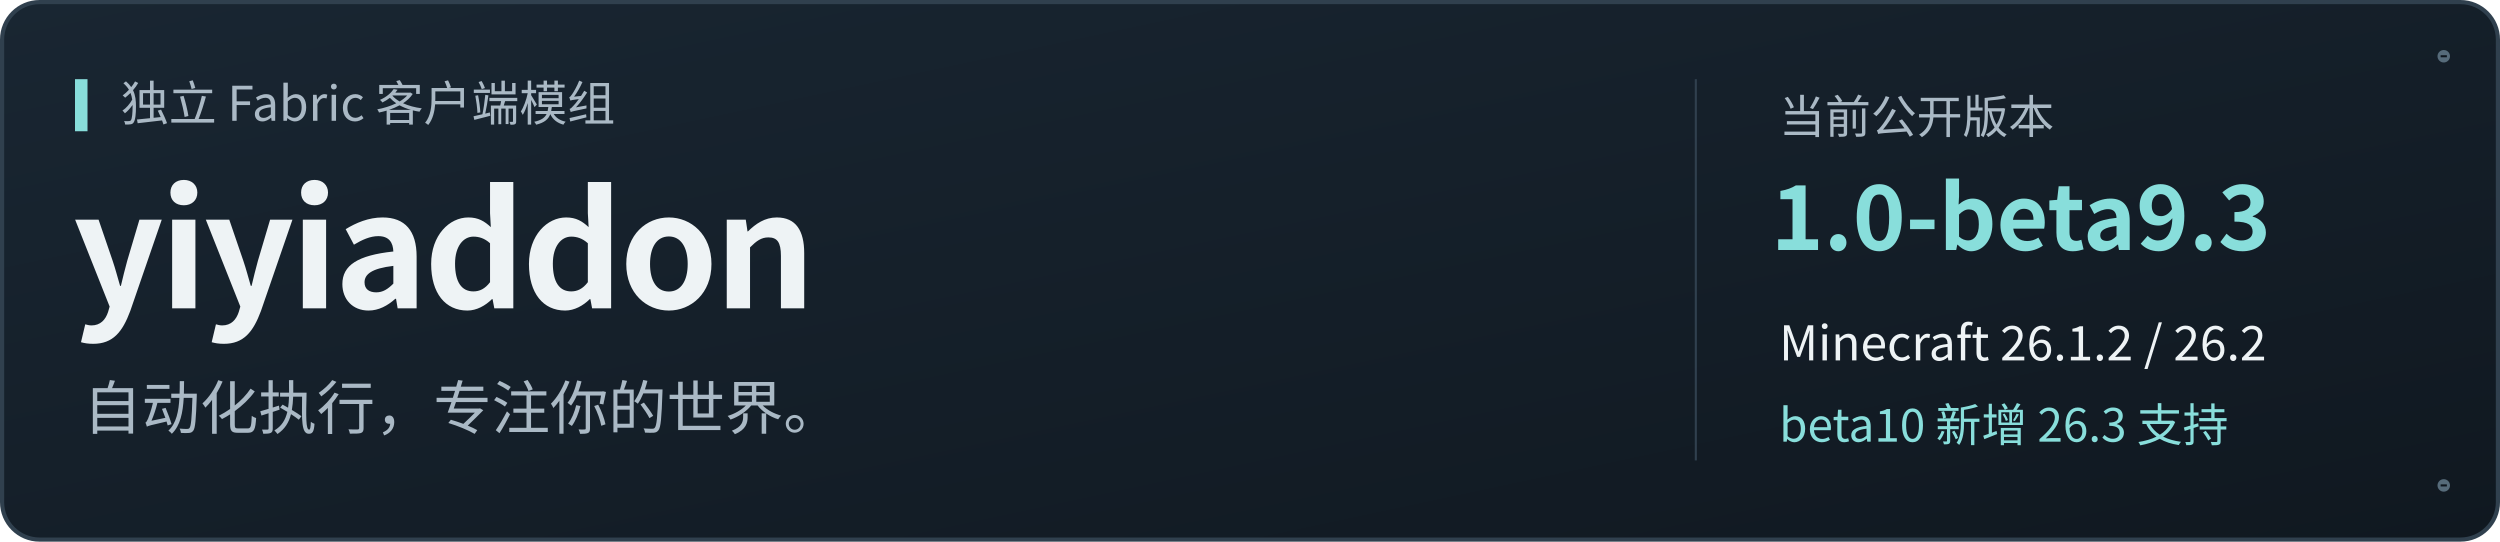
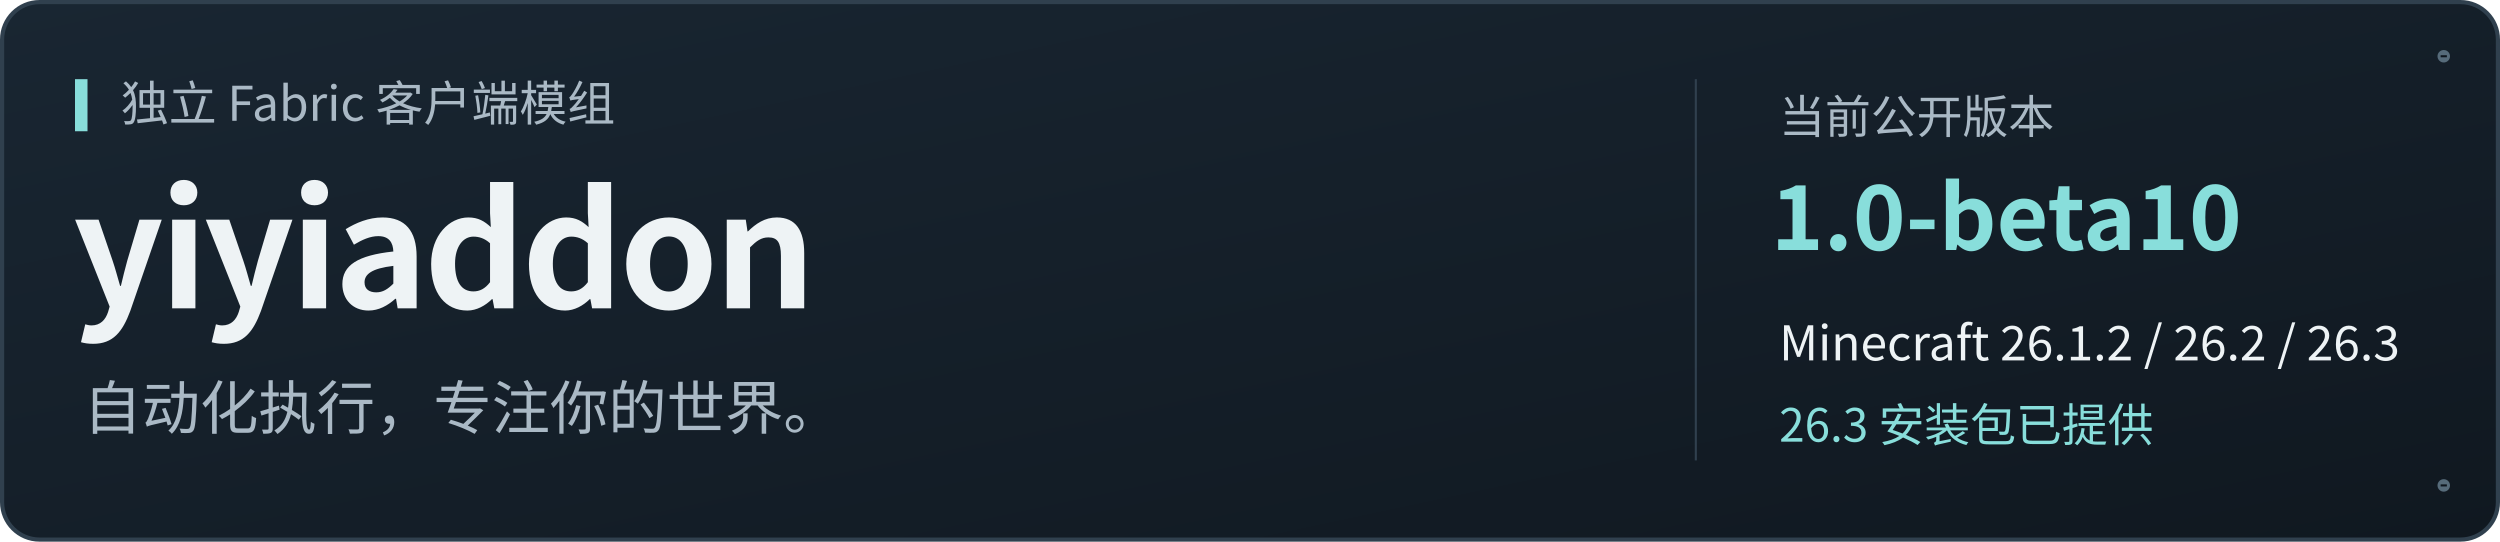
<svg xmlns="http://www.w3.org/2000/svg" width="1200" height="260" viewBox="0 0 1200 260" role="img" aria-label="yiyiaddon · 独立 Fabric 客户端模组">
  <defs>
    <linearGradient id="panel" x1="0" y1="0" x2="1" y2="1">
      <stop stop-color="#192632" />
      <stop offset="1" stop-color="#101820" />
    </linearGradient>
  </defs>
  <g font-family="Microsoft YaHei, Noto Sans CJK SC, PingFang SC, Arial, sans-serif">
    <rect x="1" y="1" width="1198" height="258" rx="18" fill="url(#panel)" stroke="#30404e" stroke-width="2" />
    <path d="M36 38h6v25h-6z" fill="#88dedb" />
    <text x="58" y="58" font-size="23" fill="#aab9c5" font-weight="500">独立 Fabric 客户端模组</text>
    <text x="35" y="148" font-size="76" fill="#eef3f5" font-weight="700" letter-spacing="-2">yiyiaddon</text>
    <text x="40" y="206" font-size="28" fill="#aab9c5" font-weight="400">自动化执行，专注你的世界。</text>
    <path d="M814 38v183" stroke="#30404e" />
    <text x="854" y="64" font-size="22" fill="#aab9c5" font-weight="400">当前公开版本</text>
-     <text x="850" y="120" font-size="43" fill="#88dedb" font-weight="600">1.0-beta9.3</text>
-     <text x="854" y="173" font-size="23" fill="#eef3f5" font-weight="400">Minecraft 26.1.2 / 26.2</text>
-     <text x="854" y="212" font-size="22" fill="#88dedb" font-weight="400">beta10 新增 26.3 支持</text>
+     <text x="850" y="120" font-size="43" fill="#88dedb" font-weight="600">1.0-beta10</text>
+     <text x="854" y="173" font-size="23" fill="#eef3f5" font-weight="400">Minecraft 26.1.2 / 26.2 / 26.3</text>
+     <text x="854" y="212" font-size="22" fill="#88dedb" font-weight="400">26.3 安装包已提供</text>
    <circle cx="1173" cy="27" r="3" fill="#566b7a" />
    <path d="M1171.5 27h3" stroke="#0e161e" />
    <circle cx="1173" cy="233" r="3" fill="#566b7a" />
    <path d="M1171.5 233h3" stroke="#0e161e" />
  </g>
</svg>
